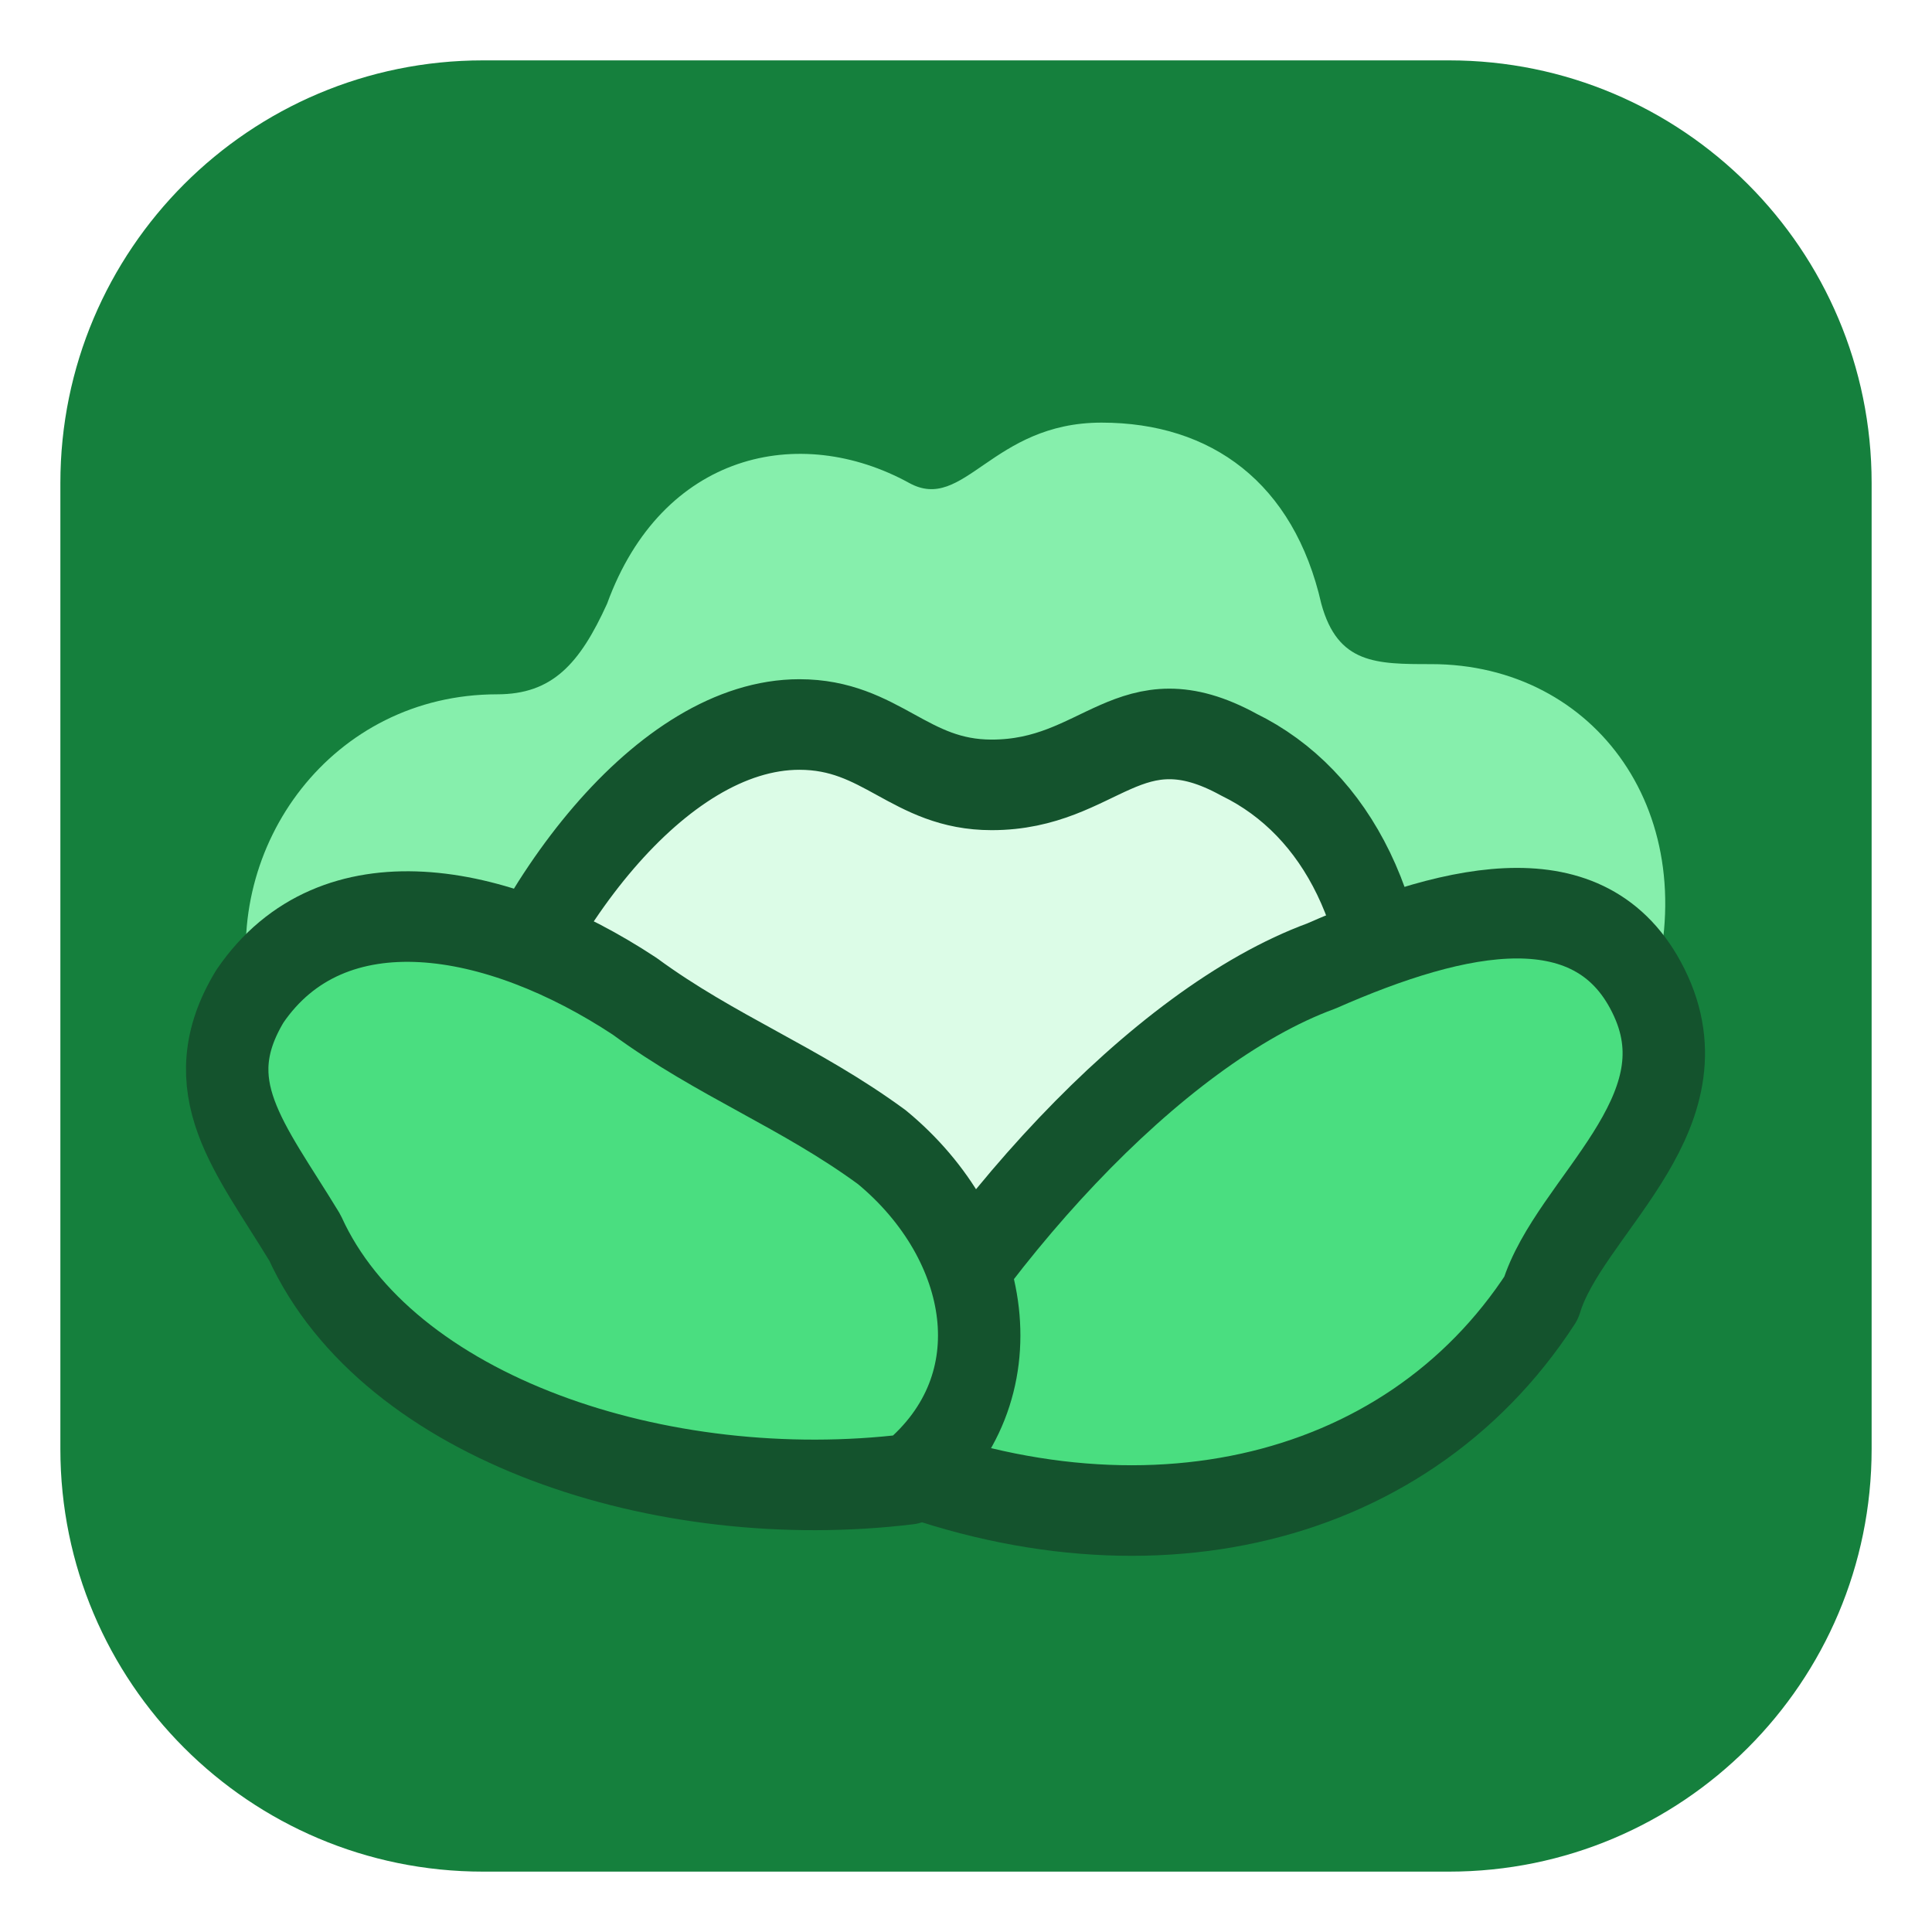
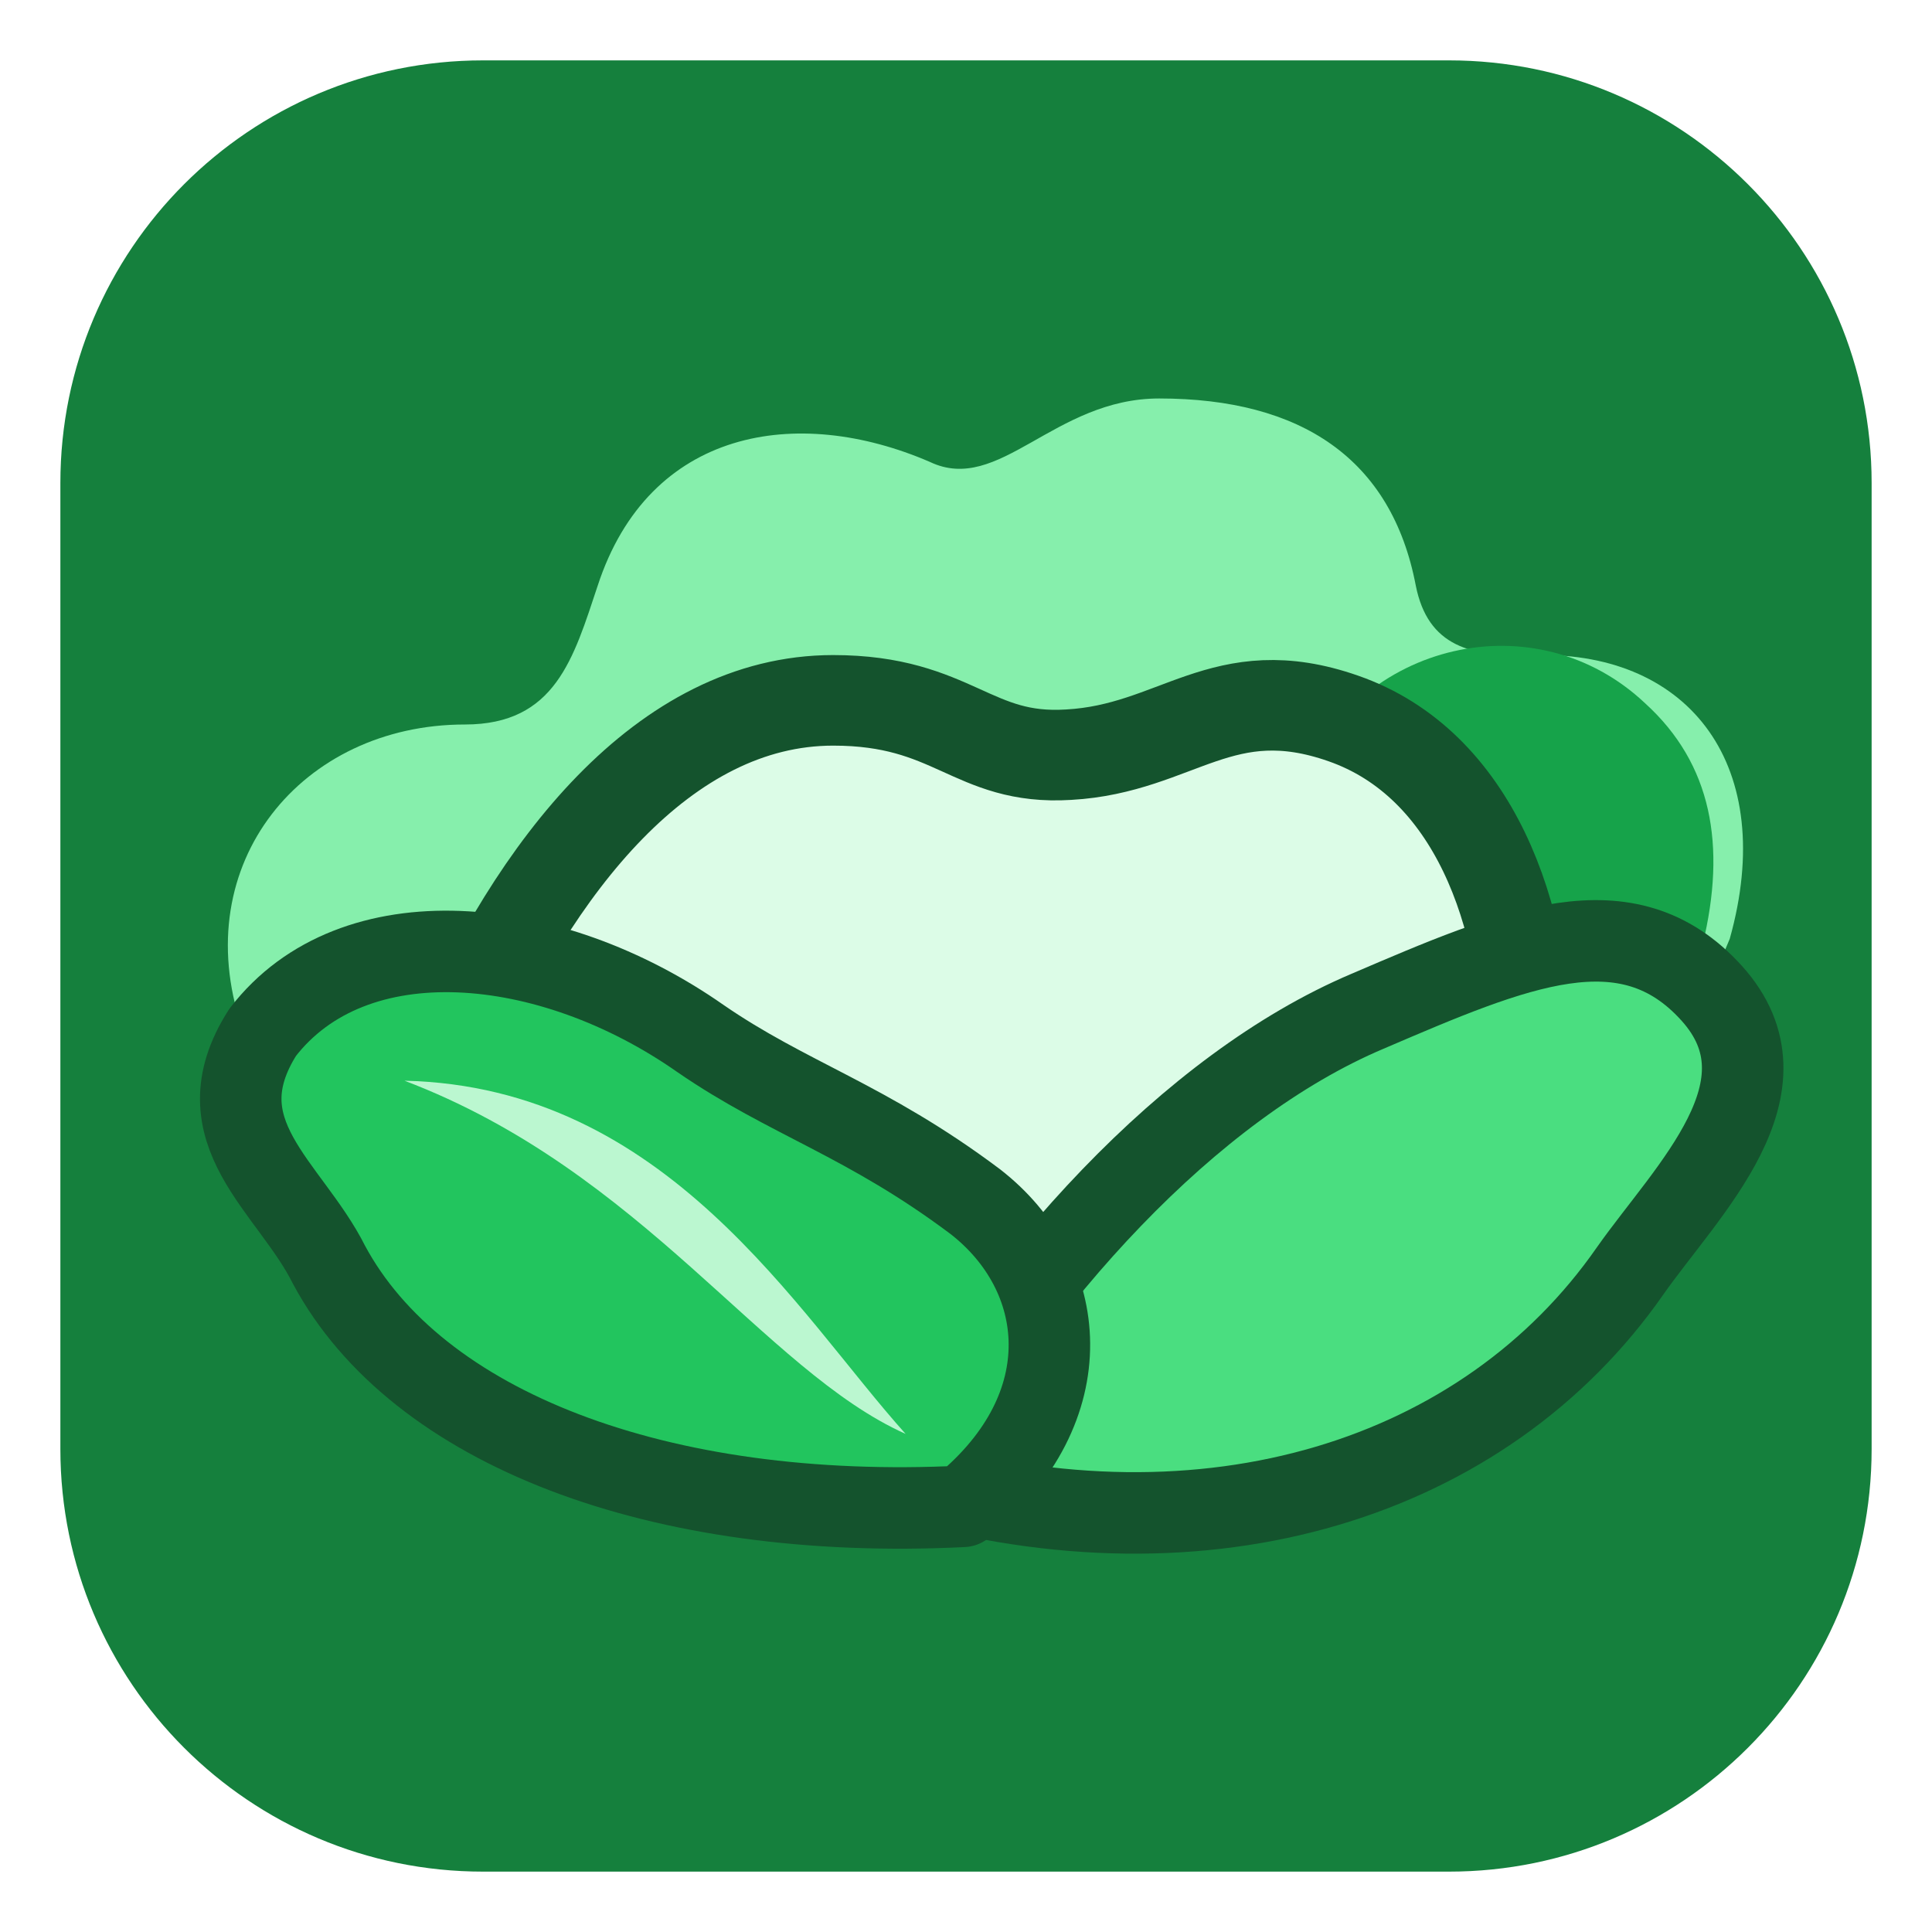
<svg xmlns="http://www.w3.org/2000/svg" width="64" height="64" viewBox="0 0 64 64" role="img" aria-labelledby="title">
  <rect x="2" y="2" width="60" height="60" rx="14" fill="#15803d" />
-   <g transform="translate(1 0) scale(.91 1)">
-     <path fill="#86efac" d="M8 33c-1-5 3-10 9-10 2 0 3-1 4-3 2-5 7-6 11-4 2 1 3-2 7-2s7 2 8 6c.6 2 2 2 4 2 6 0 10 5 8 11l-6 9H14Z" />
-     <path fill="#dcfce7" stroke="#14532d" stroke-width="3" stroke-linejoin="round" d="M16 36c2-6 7-12 12-12 3 0 4 2 7 2 4 0 5-3 9-1 3.6 1.6 5.7 5.4 5.5 10.5L34 47Z" />
-     <path fill="#4ade80" stroke="#14532d" stroke-width="3" stroke-linejoin="round" d="M30 48c4-7 11-14 17-16 5-2 10-3 12 1 2 4-3 7-4 10-5 7-15 9-25 5Z" />
-     <path fill="#4ade80" stroke="#14532d" stroke-width="3" stroke-linejoin="round" d="M8 33c3-4 9-3 14 0 3 2 6 3 9 5 4 3 5 8 1 11-9 1-19-2-22-8-2-3-4-5-2-8Z" />
-   </g>
+   <path fill="#86efac" d="M8 34c-1.8-5.4 2-10 7.4-10 3 0 3.6-2.2 4.4-4.6 1.7-5.2 6.6-6 11-4.1 2.3 1.1 4.1-2.1 7.6-2.1 4.7 0 7.7 2 8.5 6.2.4 2 1.8 2.4 4 2.3 5.1-.1 8 3.7 6.4 9.4l-4.7 11.2-39.8.2Z" />
+   <path fill="#16a34a" d="M43 26c2-4.8 7.9-6.1 11.5-2.7 2.2 2 2.7 4.7 1.9 8-.6 2.4-3.7 5-7.8 5.9Z" />
+   <path fill="#dcfce7" stroke="#14532d" stroke-width="3" stroke-linejoin="round" d="M15 35c2.7-6.3 7-11.8 12.6-11.8 4 0 4.6 2 7.8 1.8 3.6-.2 5.1-2.6 9.1-1.2 4.3 1.5 6.1 6.5 6.1 11.4L34.2 47Z" />
+   <path fill="#4ade80" stroke="#14532d" stroke-width="2.7" stroke-linejoin="round" d="M30 49c3.7-6.7 9.4-13 15.3-15.5 4.9-2.1 8.6-3.7 11.4-.6 2.8 3.1-.8 6.5-2.7 9.2-4.8 6.9-14 9.8-24 6.9Z" />
+   <path fill="#22c55e" stroke="#14532d" stroke-width="2.7" stroke-linejoin="round" d="M8.7 34.2c3-3.9 9.5-3.3 14.5.2 2.9 2 5.5 2.7 9.1 5.4 3.1 2.4 3.6 6.8-.4 10.1-10.1.5-18.1-2.6-21-8-1.3-2.6-4.3-4.4-2.2-7.7Z" />
+   <path fill="#bbf7d0" d="M13.4 35.8c8.7.2 13 7.7 16.6 11.7-4.7-2.1-8.7-8.7-16.6-11.7Z" />
</svg>
